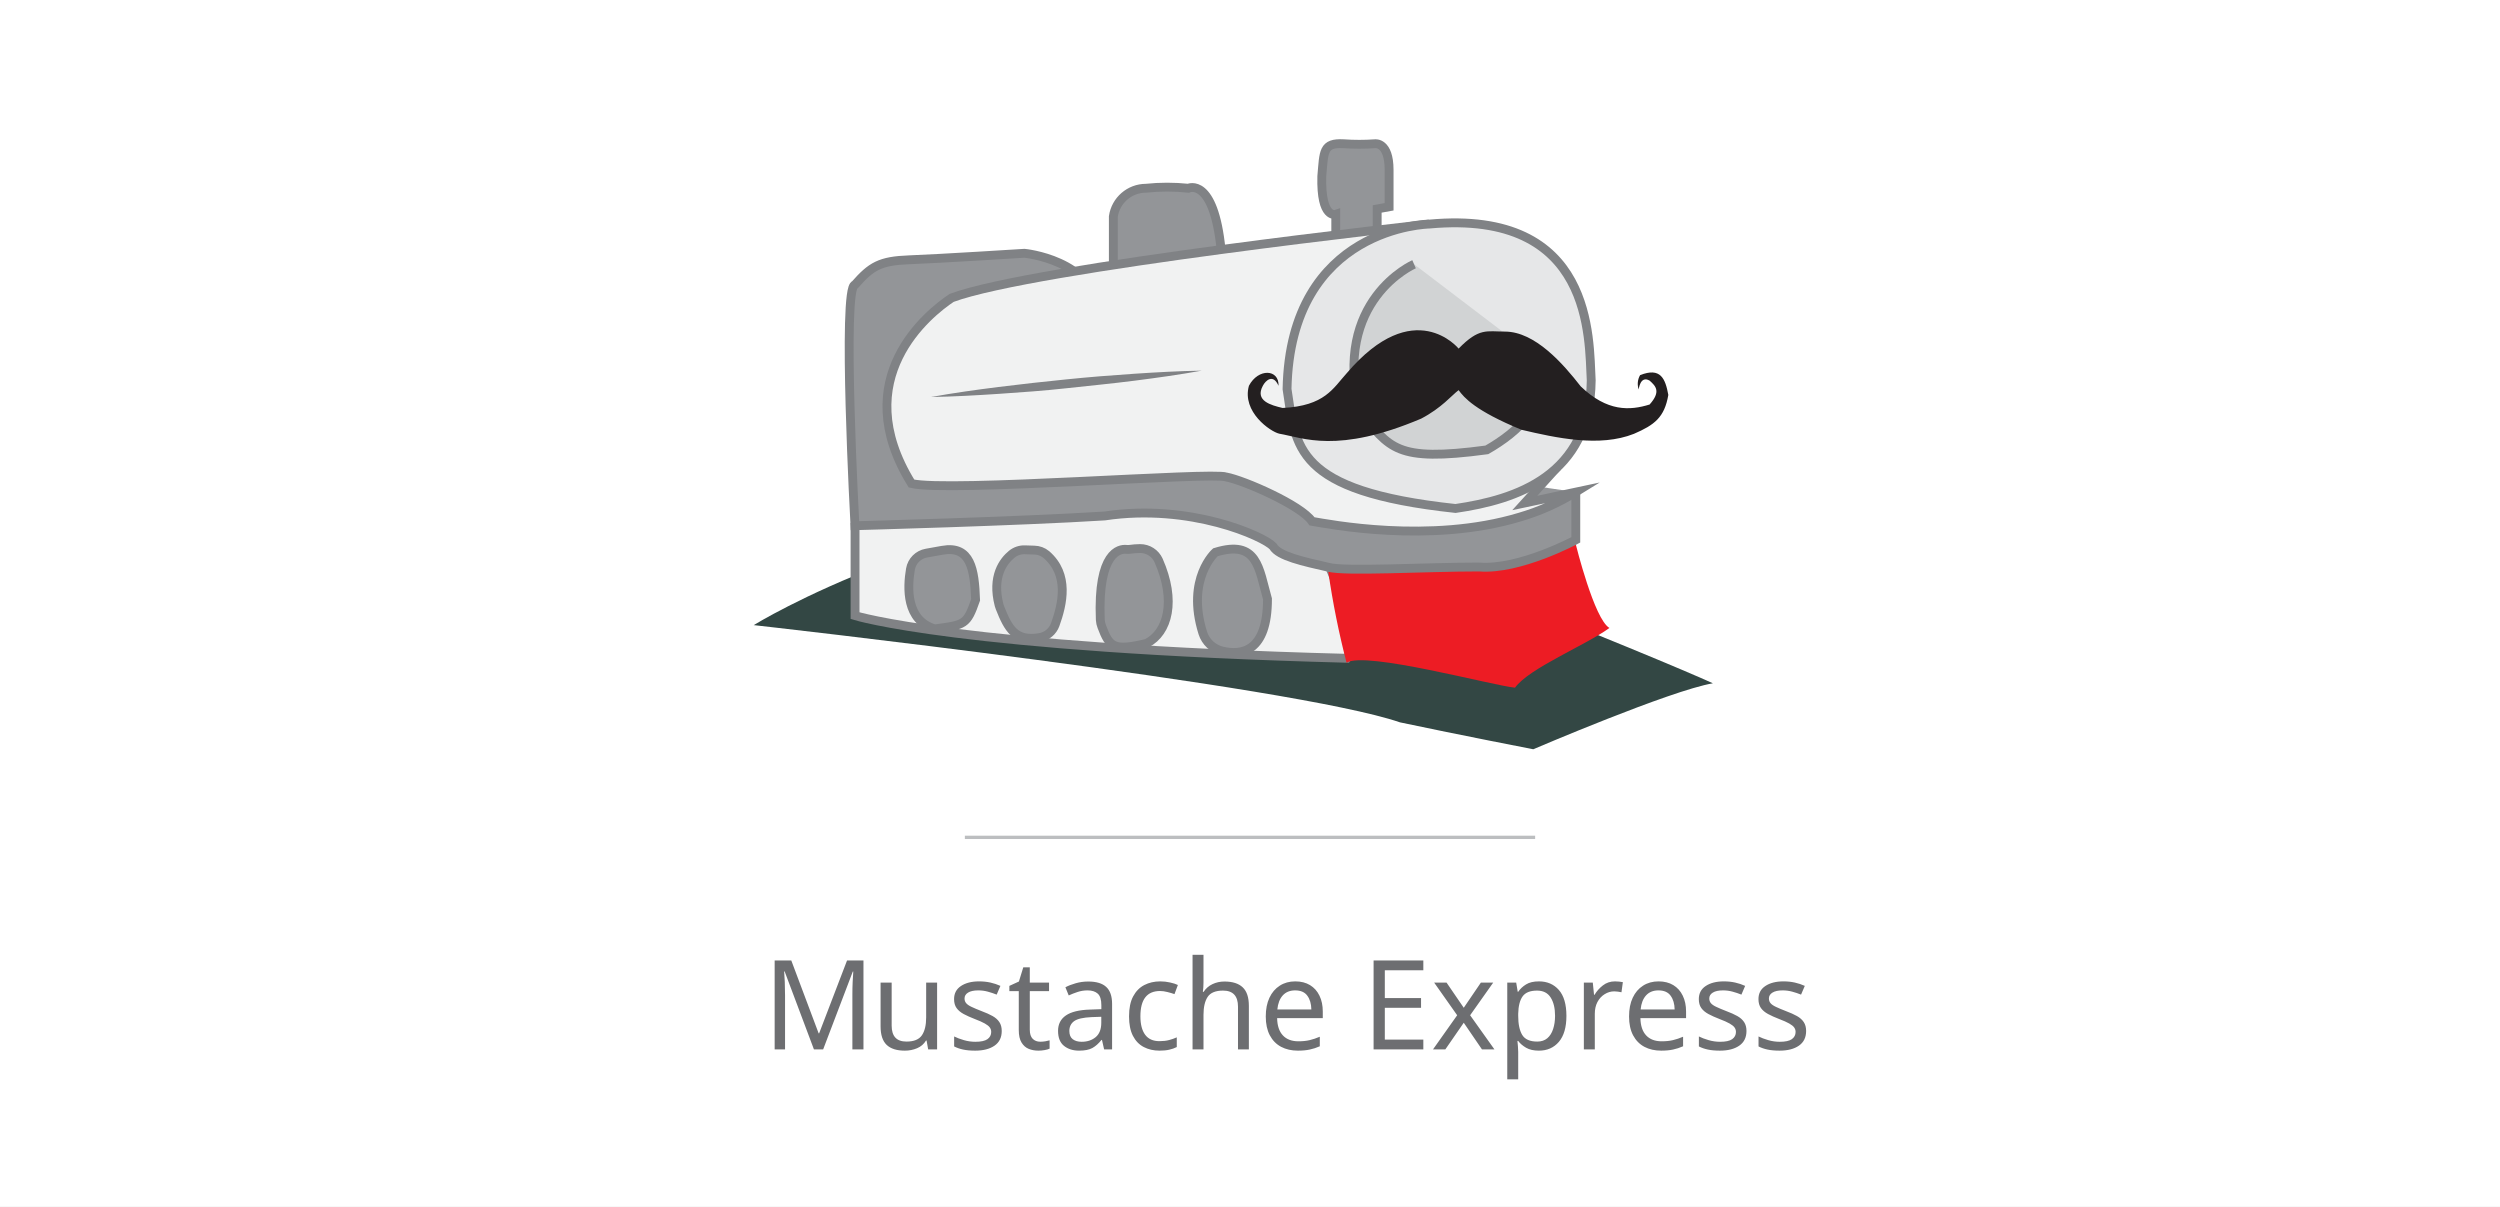
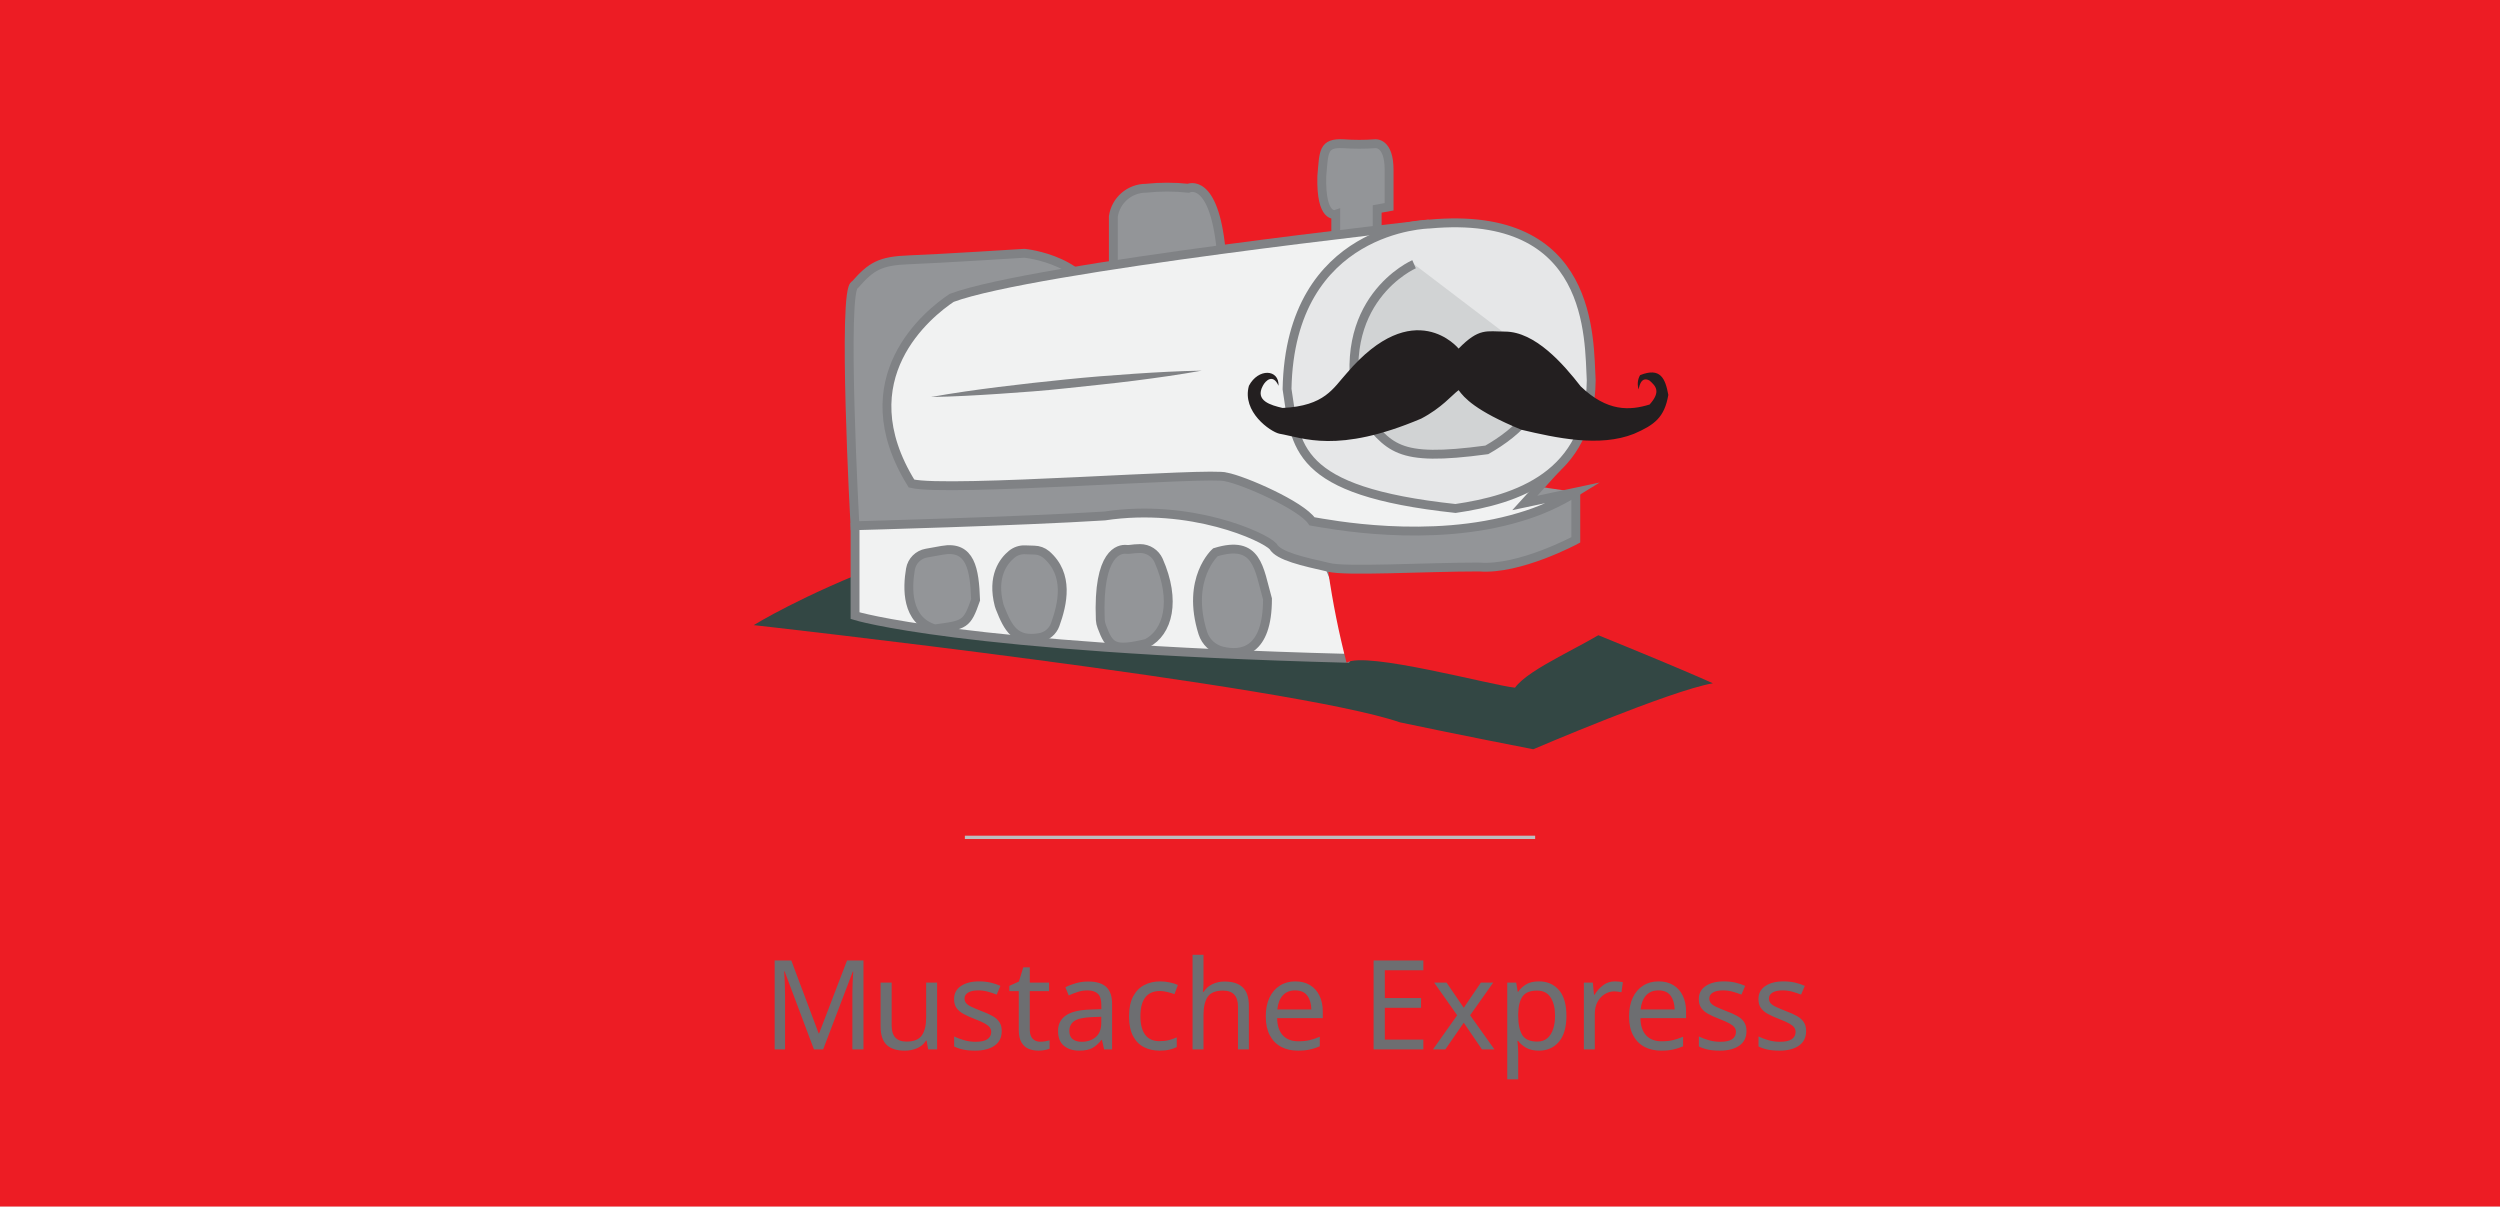
<svg xmlns="http://www.w3.org/2000/svg" id="Layer_1" data-name="Layer 1" viewBox="0 0 563.89 272.14">
  <defs>
-     <style>.cls-1{fill:#fff;}.cls-2{fill:#334744;}.cls-3{fill:#f1f2f2;}.cls-3,.cls-4,.cls-6,.cls-7{stroke:#808285;stroke-width:2px;}.cls-11,.cls-3,.cls-4,.cls-6,.cls-7{stroke-miterlimit:10;}.cls-4{fill:#939598;}.cls-5{fill:#ed1c24;}.cls-6{fill:#e6e7e8;}.cls-7{fill:#d1d3d4;}.cls-8{fill:#231f20;}.cls-9{font-size:28.09px;fill:#6d6e71;font-family:PlantagenetCherokee, Plantagenet Cherokee;letter-spacing:-0.04em;}.cls-10{letter-spacing:0em;}.cls-11{fill:none;stroke:#bcbec0;stroke-width:0.75px;}.cls-12{fill:#808285;}</style>
+     <style>.cls-1{fill:#ed1c24;}.cls-2{fill:#334744;}.cls-3{fill:#f1f2f2;}.cls-3,.cls-4,.cls-5,.cls-6{stroke:#808285;stroke-width:2px;}.cls-10,.cls-3,.cls-4,.cls-5,.cls-6{stroke-miterlimit:10;}.cls-4{fill:#939598;}.cls-5{fill:#e6e7e8;}.cls-6{fill:#d1d3d4;}.cls-7{fill:#231f20;}.cls-8{font-size:28.09px;fill:#6d6e71;font-family:PlantagenetCherokee, Plantagenet Cherokee;letter-spacing:-0.04em;}.cls-9{letter-spacing:0em;}.cls-10{fill:none;stroke:#bcbec0;stroke-width:0.75px;}.cls-11{fill:#808285;}</style>
  </defs>
  <rect class="cls-1" width="563.89" height="272.14" />
  <path class="cls-2" d="M170,141s121.54,13.58,145.77,21.93c13.78,2.92,30.07,6.07,30.07,6.07s30.91-13.25,40.51-14.88c-10.86-5-89.95-37.59-112.86-41.73C214.27,113.63,170,141,170,141Z" />
  <path class="cls-3" d="M192.86,118.61v20.25s23.51,7.33,110.91,9.62c7.1-9.55-28.35-66-28.35-66Z" />
  <path class="cls-4" d="M301.29,53V48.34s-3.4,1.16-3.15-8.57c.49-5.63.24-7.59,4.9-7.35a49.48,49.48,0,0,0,7.1,0s3.18-.47,3.18,5.9v8.32l-2.69.49,0,4.77" />
  <path class="cls-4" d="M251.12,59.77V48.83a7.45,7.45,0,0,1,7.36-6.37,45.49,45.49,0,0,1,9.55,0s5.73-2.7,7.39,13.83" />
-   <path class="cls-5" d="M355.43,122.79s4.16,16.89,7.59,18.85c-5.39,3.92-18.12,9.06-21.3,13.47-5.14-.49-33.79-8.32-38-5.63A188.88,188.88,0,0,1,299.61,129S345.88,119.61,355.43,122.79Z" />
+   <path class="cls-1" d="M355.43,122.79s4.16,16.89,7.59,18.85c-5.39,3.92-18.12,9.06-21.3,13.47-5.14-.49-33.79-8.32-38-5.63A188.88,188.88,0,0,1,299.61,129S345.88,119.61,355.43,122.79Z" />
  <path class="cls-4" d="M355.43,111v10.77s-12.73,6.86-21.79,6.12c-12.24,0-30.36,1.09-34,.06-5.63-1.28-11.26-2.5-12.49-4.71-2-2.2-18.61-9.79-38-6.86-19.34,1.22-56.31,2.2-56.31,2.2s-2.94-53.87,0-54.35c3.67-4.16,5.63-5.39,12.24-5.63s26-1.47,26-1.47,15.43,1.47,16.89,13.22,77.61,36.24,77.61,36.24" />
  <path class="cls-3" d="M322.38,50.54S233,60.34,214.65,67.19c-5.14,3.43-23.75,18.12-9.06,41.87,8.08,2,68.07-2.69,71-1.47,3.92.73,16.89,6.37,19.34,10,3.62.6,26.56,5.17,46.85-.95A51.16,51.16,0,0,0,355.43,111l-11.51,2.45,7.33-8.09" />
-   <path class="cls-6" d="M322.38,50.54S291,51,290.3,87.76c2,13,1.47,23,38,26.93,13.71-2,30.36-7.35,30.61-28.89C358.37,76.49,359.59,47.11,322.38,50.54Z" />
-   <path class="cls-7" d="M318.95,59.6s-18.61,8.08-12.24,33.3c6.86,8.08,7.87,11.38,28.65,8.57,6.86-3.92,14.94-10.76,11.75-20.44" />
+   <path class="cls-5" d="M322.38,50.54S291,51,290.3,87.76c2,13,1.47,23,38,26.93,13.71-2,30.36-7.35,30.61-28.89C358.37,76.49,359.59,47.11,322.38,50.54Z" />
+   <path class="cls-6" d="M318.95,59.6s-18.61,8.08-12.24,33.3c6.86,8.08,7.87,11.38,28.65,8.57,6.86-3.92,14.94-10.76,11.75-20.44" />
  <path class="cls-4" d="M205.36,128.37c-.73,4.24-1,11.55,5.47,13.48,6.77-.91,7.26-.91,9.22-6.54-.24-6.86-1.09-12.34-7.52-11.19l-3.57.64A4.43,4.43,0,0,0,205.36,128.37Z" />
  <path class="cls-4" d="M228.22,125c-1.89,1.55-4.55,5-2.87,11.48a5,5,0,0,0,.19.58c1.88,4.77,3.49,7.7,9,6.74A4.51,4.51,0,0,0,238,140.9c1.7-4.7,3.22-11.31-2-15.82a4.35,4.35,0,0,0-2.71-1l-2.11-.07A4.46,4.46,0,0,0,228.22,125Z" />
  <path class="cls-4" d="M254,123.91c-1.38-.12-6.46.46-5.82,15.9a5,5,0,0,0,.34,1.54c1.72,4.59,2.69,5.56,10.12,3.76,4.84-2.49,6.68-9.65,2.69-18.69a4.55,4.55,0,0,0-4.18-2.69,17.74,17.74,0,0,0-2.35.18A3.46,3.46,0,0,1,254,123.91Z" />
  <path class="cls-4" d="M274.14,124.57s-6.7,5.93-2.84,18.2a6.07,6.07,0,0,0,4.36,4.07c4.4,1.07,10.23.21,10.23-11.74C283.93,128.24,283.69,121.63,274.14,124.57Z" />
-   <path class="cls-8" d="M329,78.63s-10-12.31-25.23,5.54c-3.08,3.39-4.92,7.39-14.47,7.85-2.62-.62-6.31-1.6-4.46-5,.62-1.2,2.31-2.8,3.54,0,.15-3.81-4.59-4-6.68,0-1.63,5.88,4.84,10.34,6.84,10.8,5.39.92,13.08,4.62,32-3.39C325.2,92,327.5,89.1,329,88c1.24,1.69,3.7,4.62,14.16,8.93,7.85,1.85,17.64,4,25.39.92,4.62-2,6.88-3.69,7.75-8.77-.67-3.69-1.75-6.31-6.37-4.46a3.92,3.92,0,0,0-.31,3.23s.31-3.23,2.46-2c1.38,1.23,2.62,2.46,0,5.39-4.46,1.38-9.54,1.67-15.54-4.09-4-5.15-10.31-12.34-17.08-12.36C335.36,74.79,333.65,73.86,329,78.63Z" />
-   <text class="cls-9" transform="translate(172.01 236.7)">M<tspan class="cls-10" x="24.39" y="0">ustache Express</tspan>
+   <path class="cls-7" d="M329,78.63s-10-12.31-25.23,5.54c-3.08,3.39-4.92,7.39-14.47,7.85-2.62-.62-6.31-1.6-4.46-5,.62-1.2,2.31-2.8,3.54,0,.15-3.81-4.59-4-6.68,0-1.63,5.88,4.84,10.34,6.84,10.8,5.39.92,13.08,4.62,32-3.39C325.2,92,327.5,89.1,329,88c1.24,1.69,3.7,4.62,14.16,8.93,7.85,1.85,17.64,4,25.39.92,4.62-2,6.88-3.69,7.75-8.77-.67-3.69-1.75-6.31-6.37-4.46a3.92,3.92,0,0,0-.31,3.23s.31-3.23,2.46-2c1.38,1.23,2.62,2.46,0,5.39-4.46,1.38-9.54,1.67-15.54-4.09-4-5.15-10.31-12.34-17.08-12.36C335.36,74.79,333.65,73.86,329,78.63Z" />
+   <text class="cls-8" transform="translate(172.01 236.7)">M<tspan class="cls-9" x="24.39" y="0">ustache Express</tspan>
  </text>
-   <line class="cls-11" x1="217.63" y1="188.87" x2="346.26" y2="188.87" />
-   <path class="cls-12" d="M210,89.55c5-.91,10.12-1.62,15.19-2.26s10.16-1.19,15.25-1.71,10.18-.93,15.29-1.27,10.21-.63,15.34-.71c-5,.91-10.12,1.62-15.19,2.27S245.76,87,240.67,87.56s-10.18.93-15.29,1.27S215.17,89.46,210,89.55Z" />
+   <line class="cls-10" x1="217.63" y1="188.87" x2="346.26" y2="188.87" />
+   <path class="cls-11" d="M210,89.55c5-.91,10.12-1.62,15.19-2.26s10.16-1.19,15.25-1.71,10.18-.93,15.29-1.27,10.21-.63,15.34-.71c-5,.91-10.12,1.62-15.19,2.27S245.76,87,240.67,87.56s-10.18.93-15.29,1.27S215.17,89.46,210,89.55Z" />
</svg>
